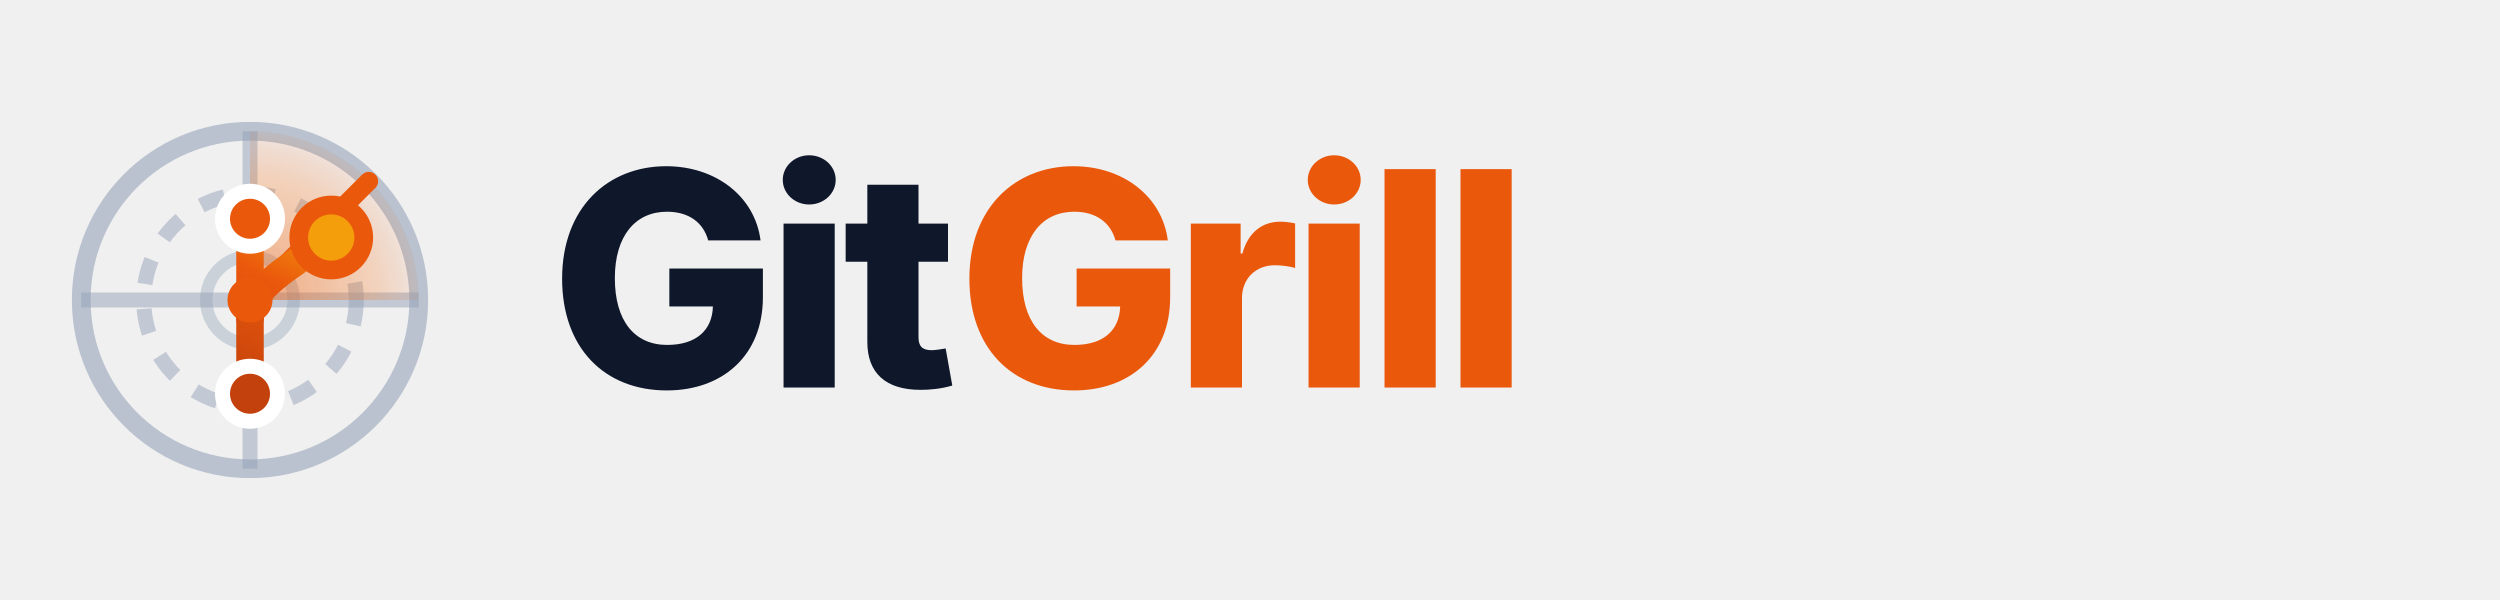
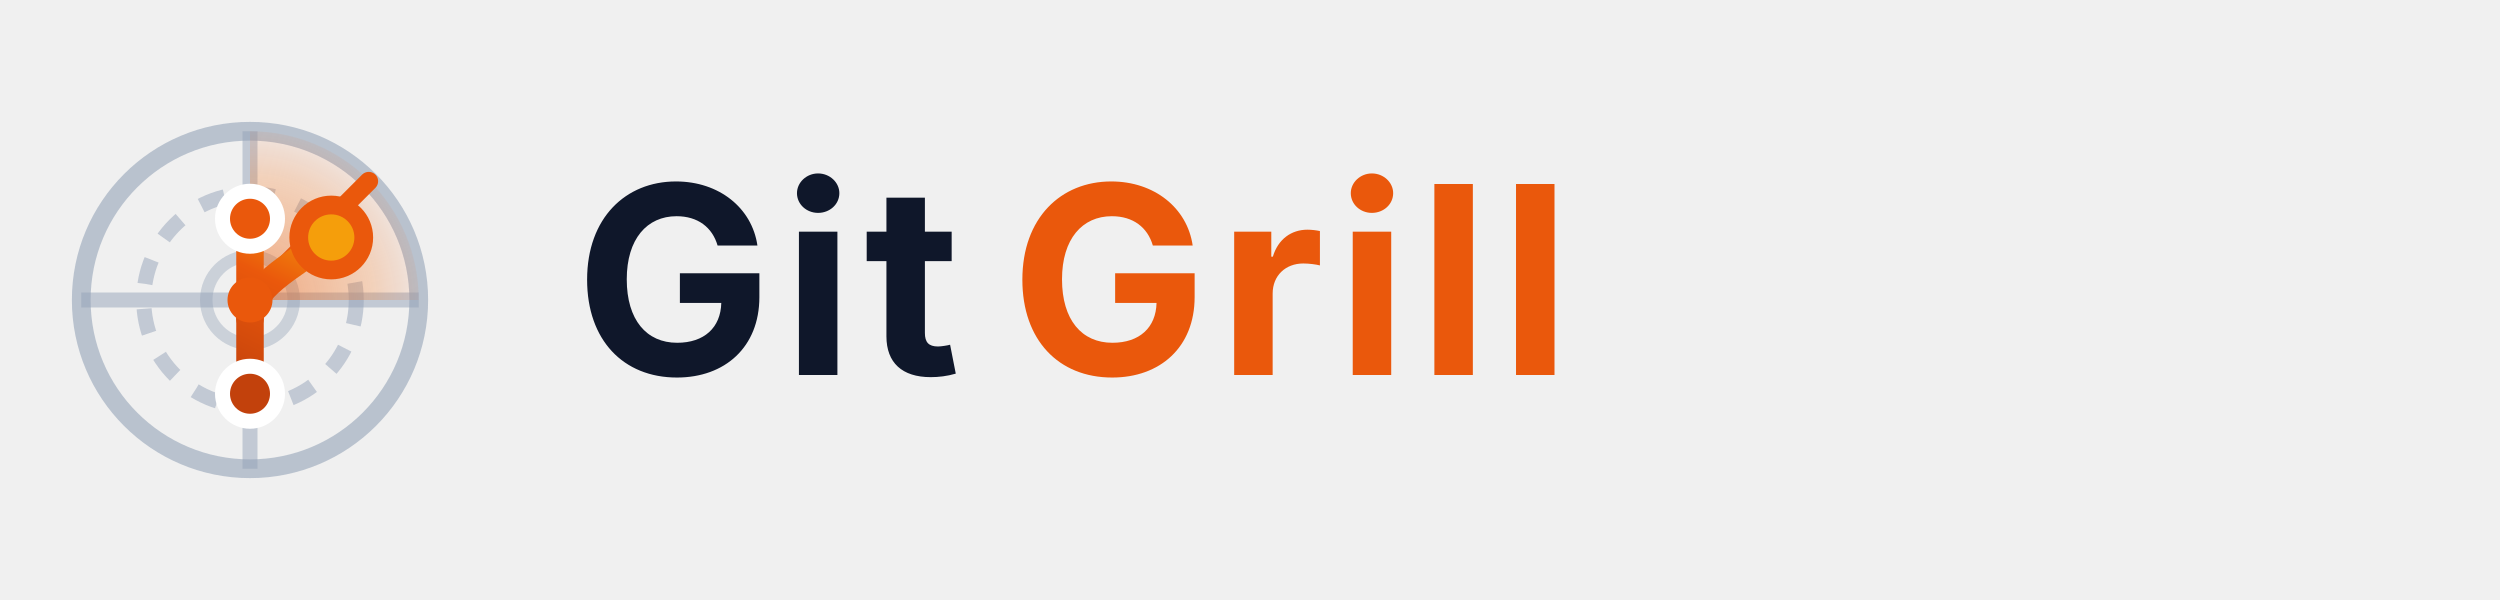
<svg xmlns="http://www.w3.org/2000/svg" viewBox="0 0 200 48" fill="none">
  <defs>
    <radialGradient id="fullRadarSweep" cx="16" cy="16" r="14" gradientUnits="userSpaceOnUse">
      <stop offset="0%" stop-color="#ea580c" stop-opacity="0.5" />
      <stop offset="70%" stop-color="#f97316" stop-opacity="0.25" />
      <stop offset="100%" stop-color="#ea580c" stop-opacity="0.05" />
    </radialGradient>
    <linearGradient id="fullGitOrange" x1="16" y1="24" x2="23" y2="10" gradientUnits="userSpaceOnUse">
      <stop offset="0%" stop-color="#c2410c" />
      <stop offset="60%" stop-color="#ea580c" />
      <stop offset="100%" stop-color="#f59e0b" />
    </linearGradient>
    <style>
-       .logo-txt { fill: #0f172a; font-family: 'Sora', system-ui, -apple-system, sans-serif; font-size: 24px; font-weight: 800; letter-spacing: -0.03em; }
+       .logo-txt { fill: #0f172a; font-family: 'Sora', system-ui, -apple-system, sans-serif; font-size: 21px; font-weight: 700; letter-spacing: 0.04em; }
      .reticle-axis { stroke: #94a3b8; }
      @media (prefers-color-scheme: dark) {
        .logo-txt { fill: #ece9f0; }
        .reticle-axis { stroke: #64748b; }
      }
    </style>
  </defs>
  <g transform="translate(4, 8) scale(1.0)">
    <circle cx="16" cy="16" r="13.5" class="reticle-axis" stroke-width="1.5" stroke-opacity="0.6" />
    <circle cx="16" cy="16" r="8.5" class="reticle-axis" stroke-width="1.2" stroke-dasharray="2 2" stroke-opacity="0.5" />
    <circle cx="16" cy="16" r="3.5" class="reticle-axis" stroke-width="1" stroke-opacity="0.4" />
    <line x1="16" y1="2.5" x2="16" y2="29.5" class="reticle-axis" stroke-width="1.2" stroke-opacity="0.5" />
    <line x1="2.5" y1="16" x2="29.5" y2="16" class="reticle-axis" stroke-width="1.2" stroke-opacity="0.5" />
    <path d="M16 16 L16 2.5 A13.5 13.5 0 0 1 29.5 16 Z" fill="url(#fullRadarSweep)" />
    <line x1="16" y1="16" x2="25.5" y2="6.5" stroke="#ea580c" stroke-width="1.5" stroke-linecap="round" />
    <line x1="16" y1="9.5" x2="16" y2="23.5" stroke="url(#fullGitOrange)" stroke-width="2.2" stroke-linecap="round" />
    <path d="M16 17.5 C16 15 19 13.5 22.5 11" stroke="url(#fullGitOrange)" stroke-width="2.2" stroke-linecap="round" />
    <circle cx="16" cy="23.5" r="2.2" fill="#c2410c" stroke="#ffffff" stroke-width="1.2" />
    <circle cx="16" cy="16" r="1.8" fill="#ea580c" />
    <circle cx="16" cy="9.5" r="2.2" fill="#ea580c" stroke="#ffffff" stroke-width="1.2" />
    <circle cx="22.5" cy="11" r="2.6" fill="#f59e0b" stroke="#ea580c" stroke-width="1.5" />
  </g>
-   <text x="44" y="31" class="logo-txt">
-     Git<tspan fill="#ea580c">Grill</tspan>
+   <text x="46" y="30" class="logo-txt">
+     Git<tspan dx="4" fill="#ea580c">Grill</tspan>
  </text>
</svg>
